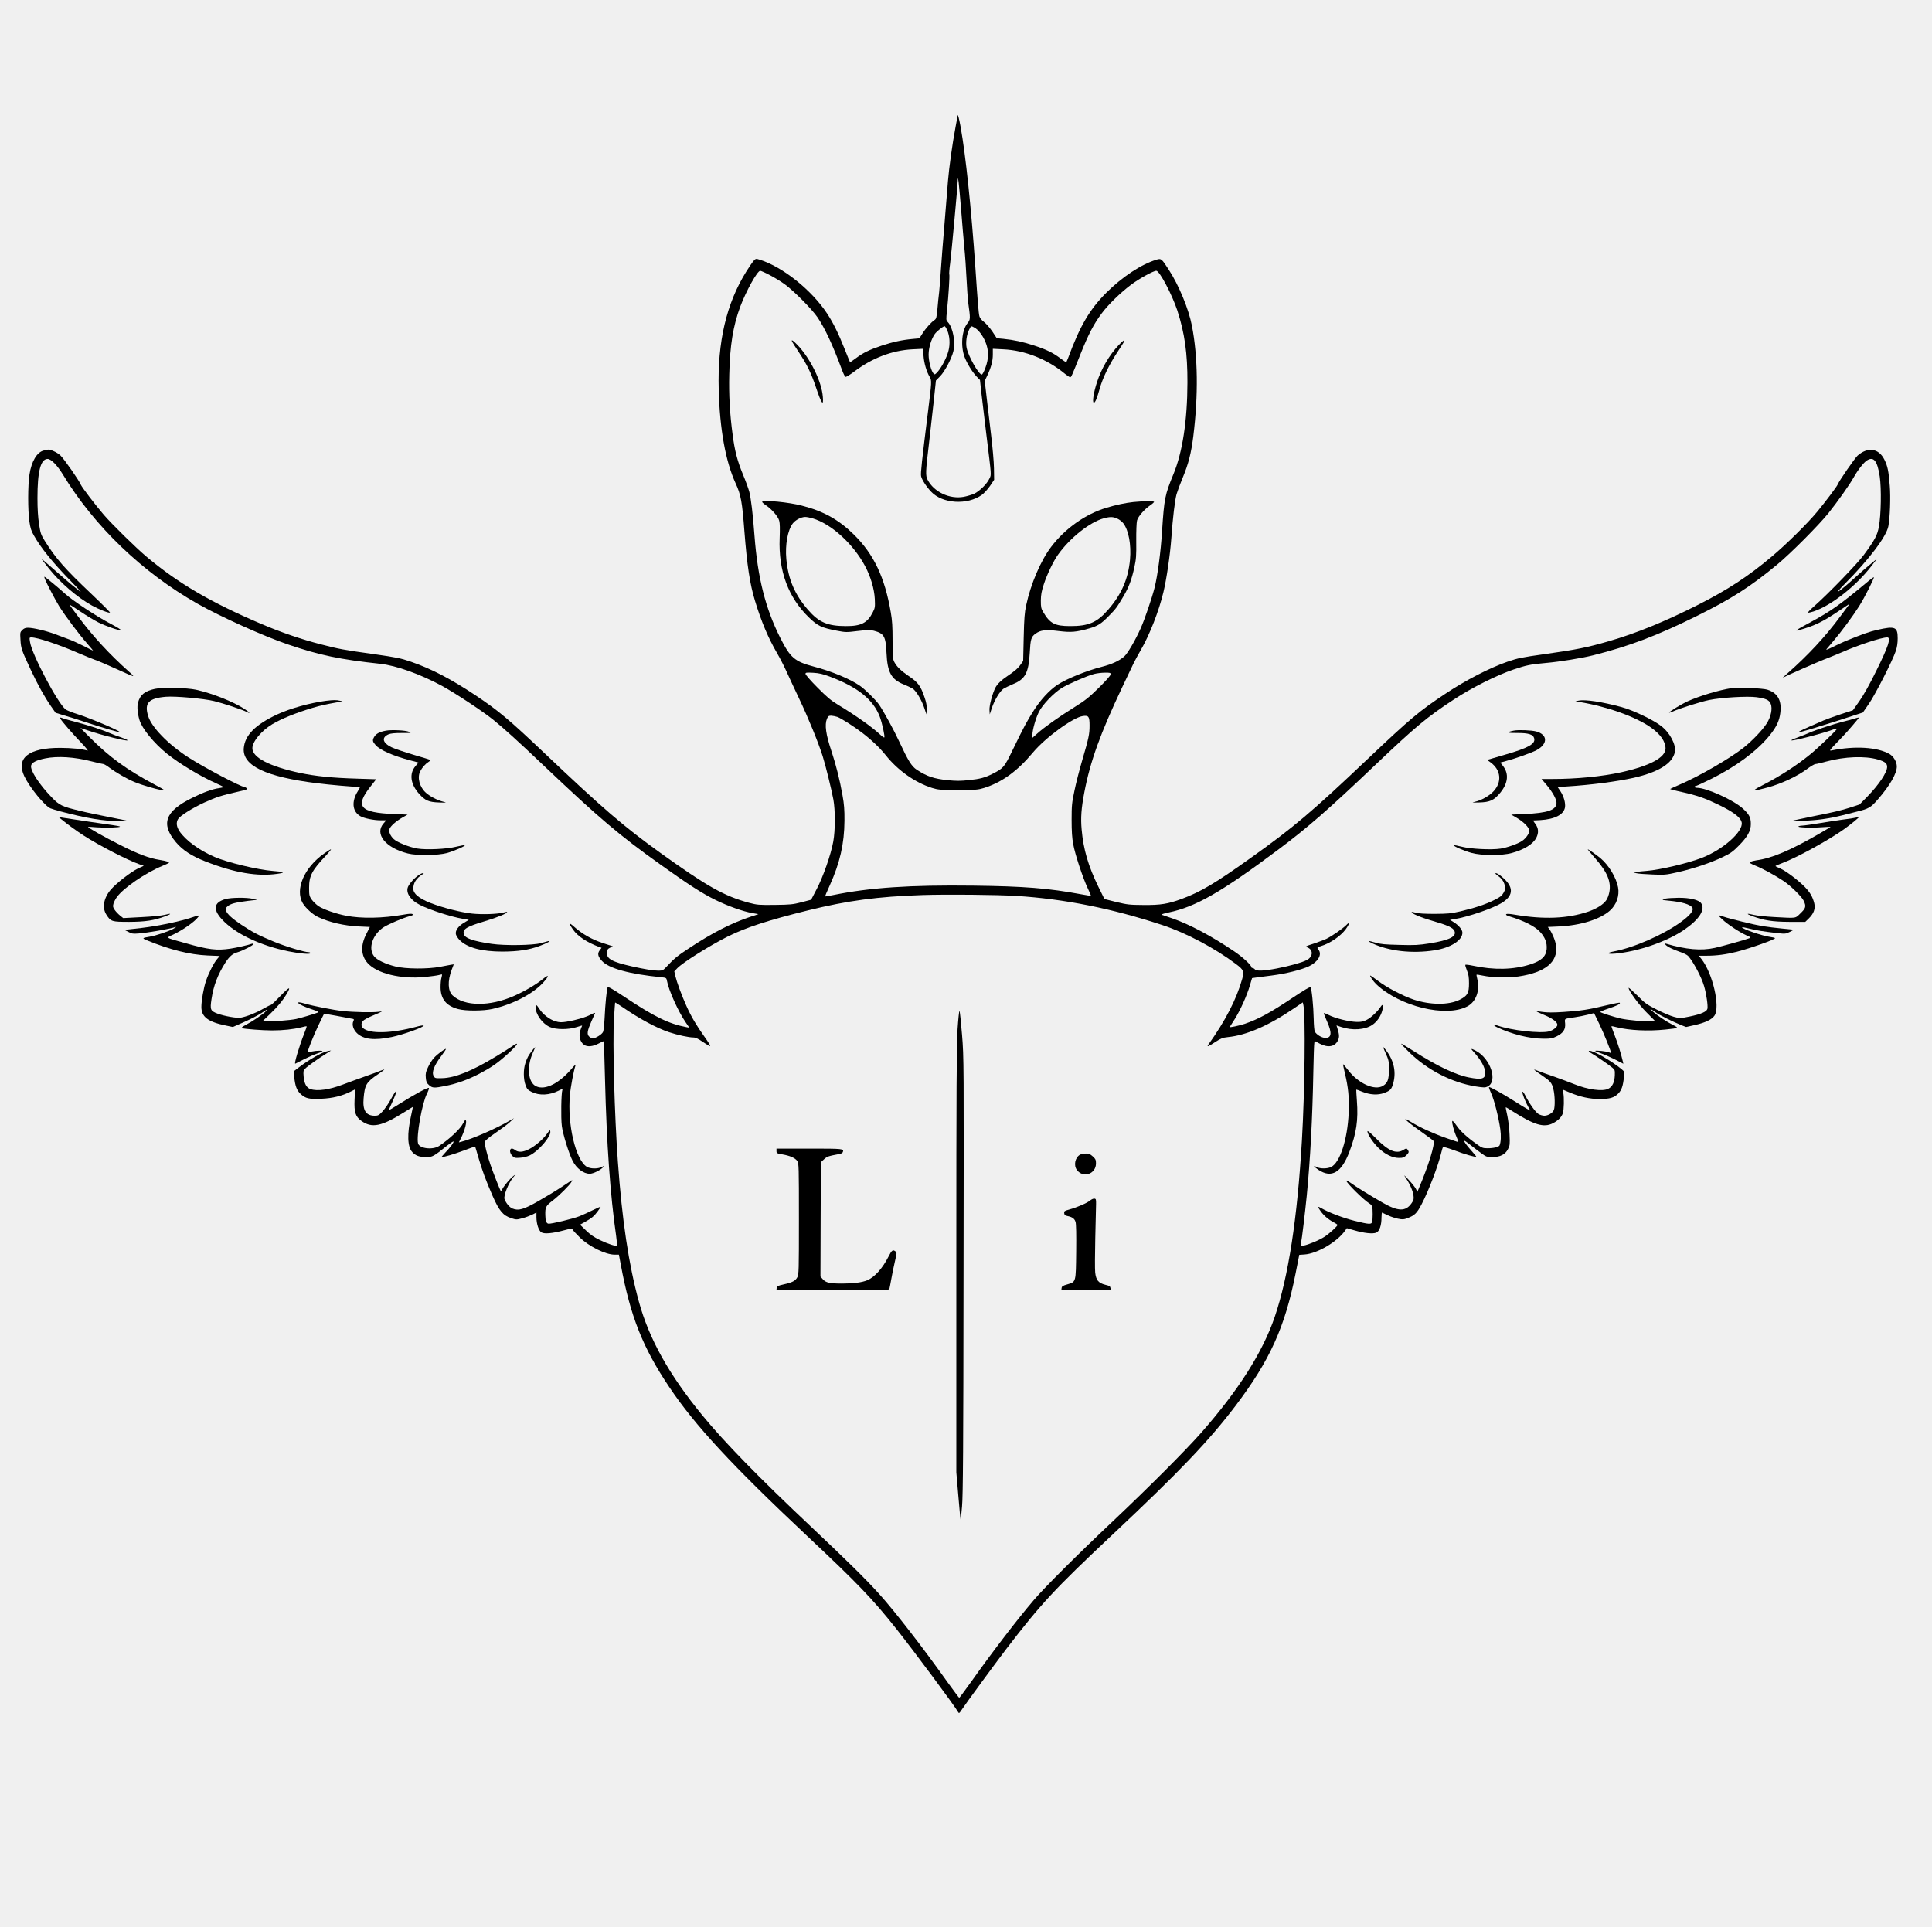
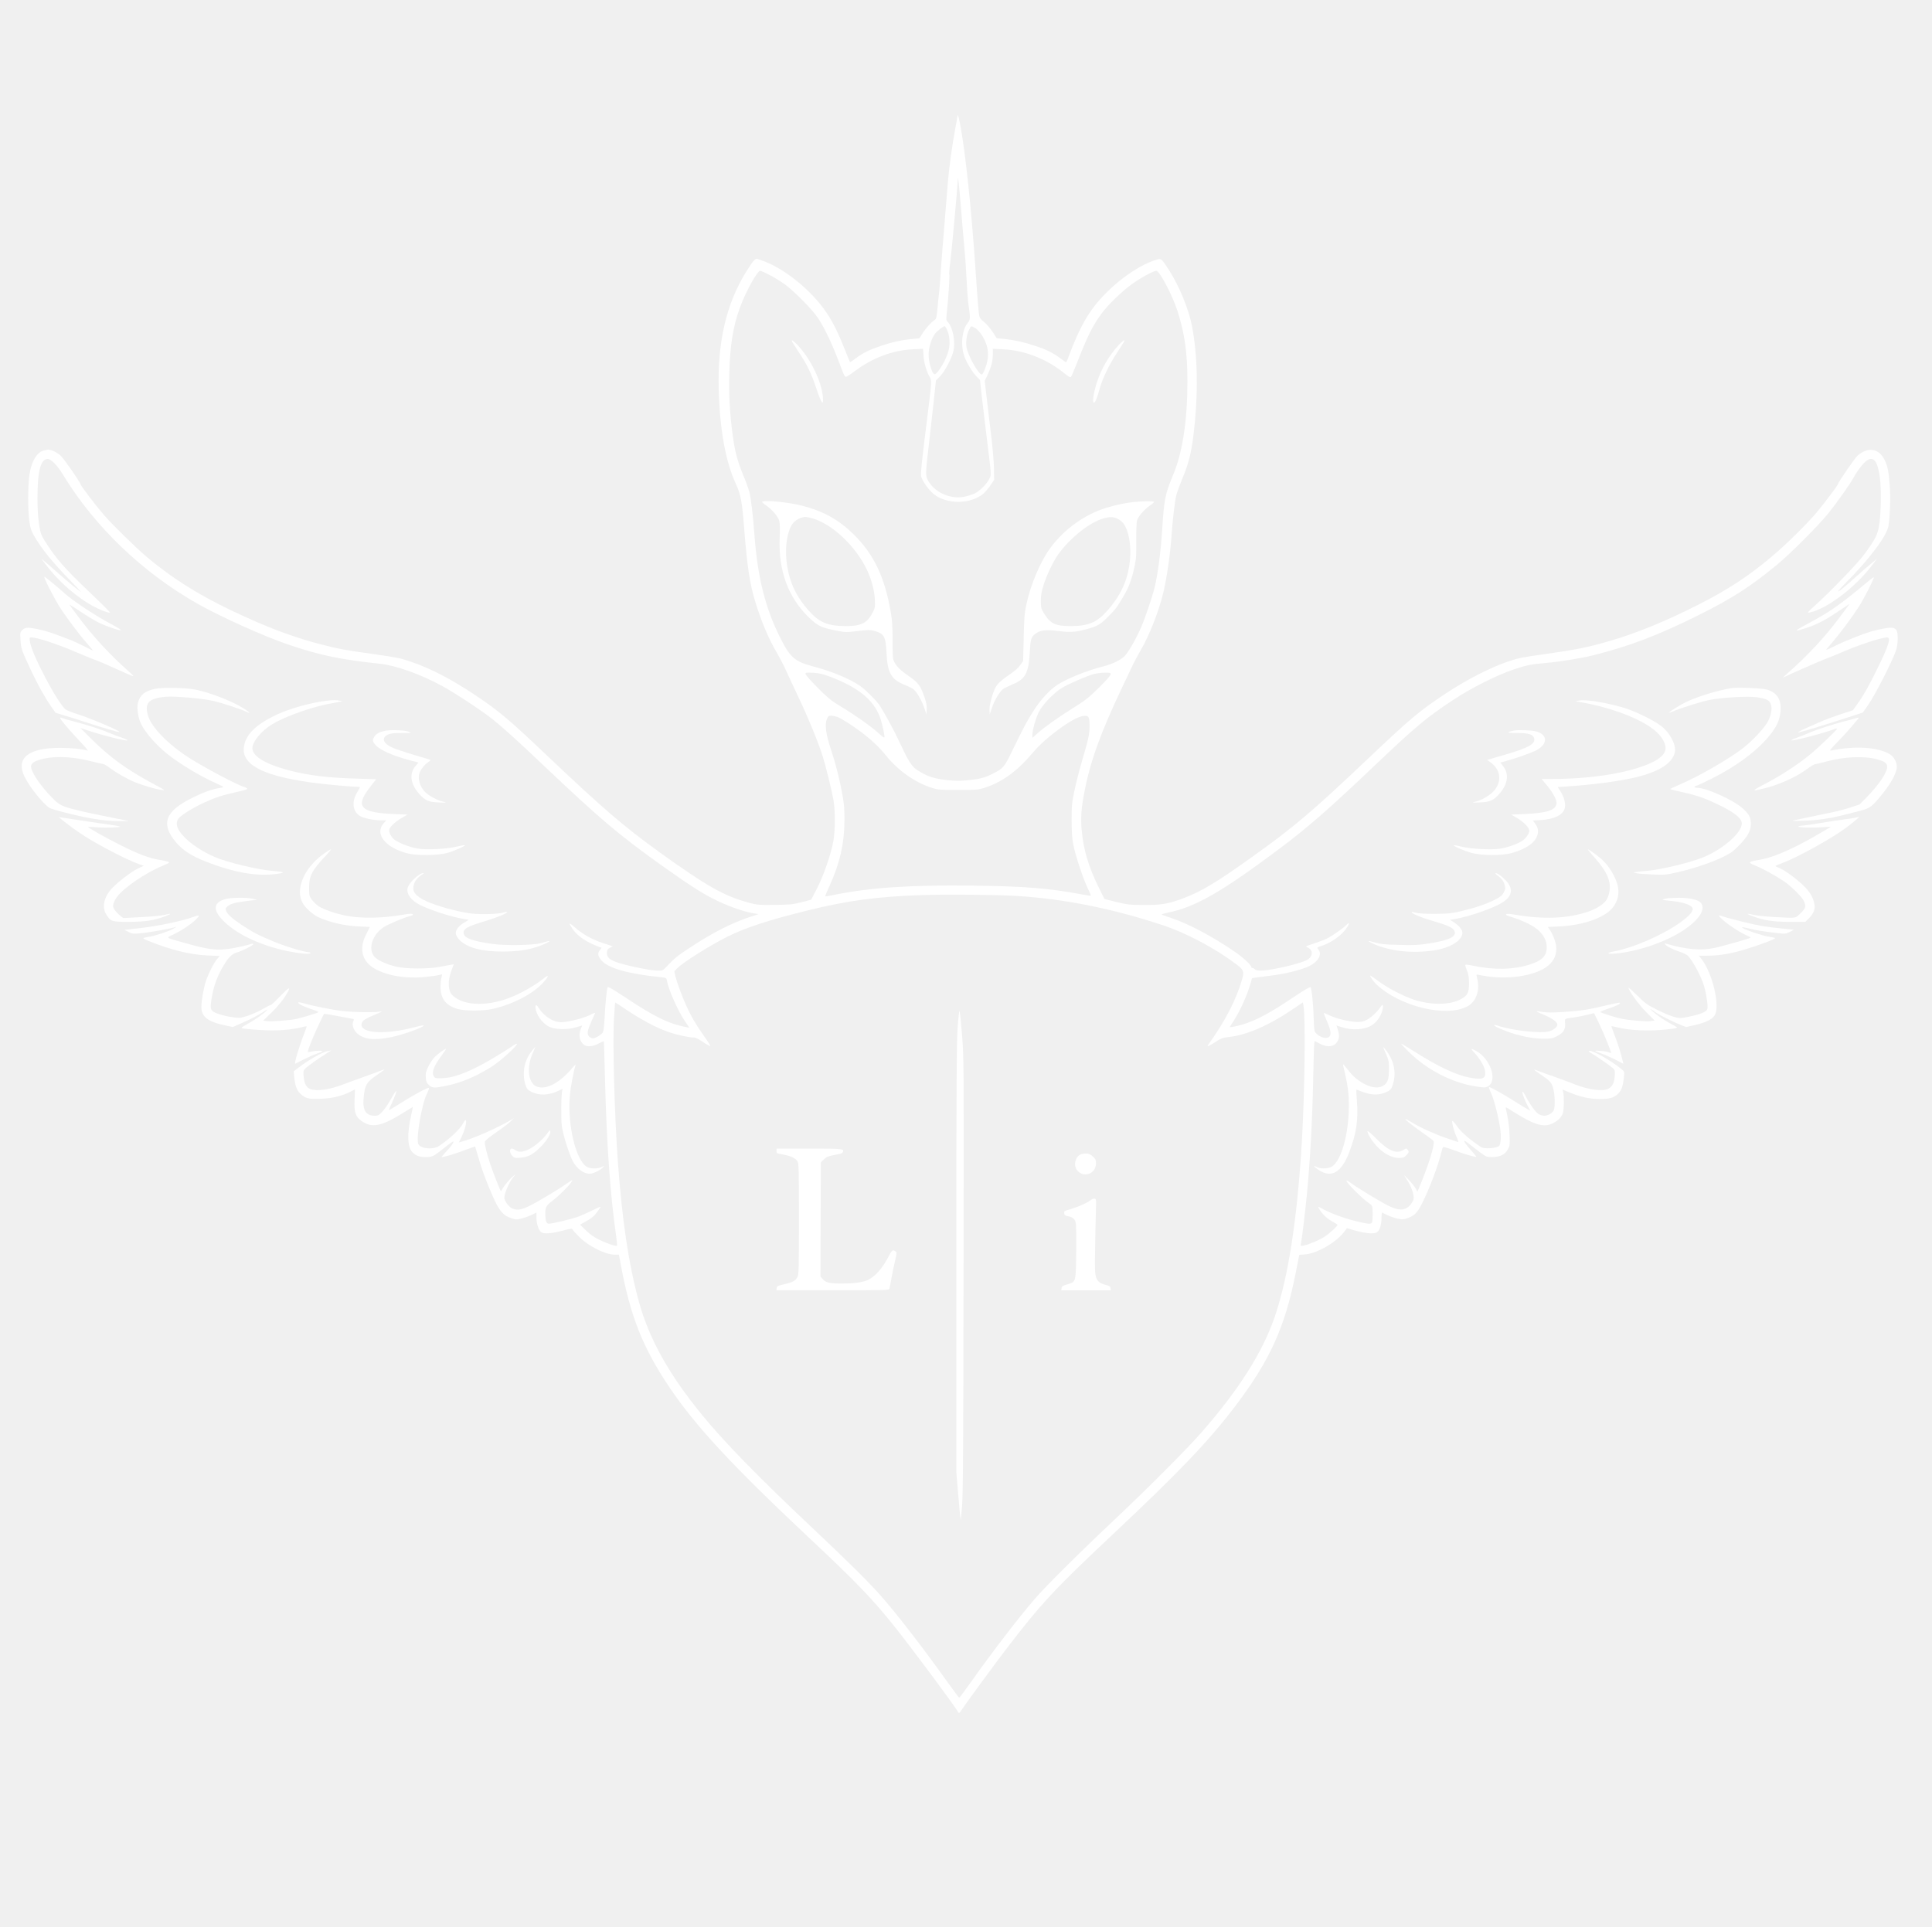
<svg xmlns="http://www.w3.org/2000/svg" version="1.0" width="2197pt" height="2191pt" viewBox="0 0 2197 2191" preserveAspectRatio="xMidYMid meet">
-   <g transform="translate(0,2191) scale(0.1,-0.1)" fill="#000000" stroke="none">
+   <g transform="translate(0,2191) scale(0.1,-0.1)" fill="#ffffff" stroke="none">
    <path d="M10891 20599 c-1 -4 -12 -67 -26 -140 -36 -190 -72 -452 -85 -609 -6 -74 -23 -290 -39 -480 -16 -190 -35 -424 -41 -520 -6 -96 -15 -213 -20 -260 -6 -47 -15 -134 -20 -195 -9 -96 -13 -112 -33 -125 -36 -23 -100 -94 -137 -153 l-35 -55 -75 -7 c-122 -11 -227 -34 -354 -76 -142 -48 -210 -81 -294 -144 -35 -26 -64 -46 -66 -44 -2 2 -29 69 -61 149 -70 177 -131 300 -200 405 -177 268 -506 530 -765 611 -44 14 -45 14 -71 -14 -14 -16 -52 -71 -84 -123 -225 -363 -327 -798 -312 -1339 12 -455 78 -818 193 -1069 59 -128 74 -209 99 -543 30 -385 62 -601 121 -793 71 -234 151 -423 249 -591 31 -53 78 -144 105 -203 26 -58 92 -200 147 -316 102 -213 219 -500 268 -655 34 -108 100 -376 122 -494 22 -122 22 -349 -1 -476 -26 -147 -117 -407 -190 -544 l-62 -119 -110 -29 c-99 -25 -126 -28 -304 -30 -182 -2 -201 0 -292 24 -284 77 -479 187 -1013 571 -413 297 -656 507 -1305 1123 -411 390 -530 490 -790 664 -281 187 -505 304 -738 384 -116 40 -163 49 -420 86 -346 48 -401 59 -602 111 -222 57 -452 136 -673 230 -582 248 -950 464 -1312 768 -121 102 -389 365 -485 476 -97 113 -249 313 -261 342 -17 45 -190 293 -231 332 -41 39 -123 75 -151 66 -7 -2 -24 -6 -39 -9 -77 -17 -141 -124 -163 -274 -19 -123 -19 -406 -1 -532 11 -76 21 -108 51 -160 82 -145 213 -307 420 -519 135 -140 138 -143 64 -85 -43 32 -150 124 -240 203 -89 80 -158 138 -154 130 5 -8 41 -54 80 -104 131 -164 321 -328 492 -423 77 -43 187 -86 204 -80 5 2 -91 98 -212 213 -305 289 -405 404 -531 605 -42 68 -48 85 -64 190 -12 78 -18 173 -18 295 0 305 36 445 116 445 39 0 109 -72 172 -175 358 -591 905 -1116 1531 -1471 266 -150 751 -369 1030 -464 361 -123 592 -171 1050 -220 181 -20 456 -118 701 -251 149 -81 462 -288 580 -383 120 -97 279 -240 584 -530 625 -593 853 -786 1320 -1119 319 -228 476 -329 625 -402 144 -71 313 -131 420 -150 l70 -12 -85 -28 c-222 -73 -441 -185 -708 -362 -131 -86 -165 -114 -261 -217 -30 -32 -39 -36 -85 -36 -55 0 -159 17 -301 49 -226 51 -289 86 -283 158 2 31 9 41 35 54 l32 16 -114 37 c-125 41 -234 103 -327 186 -62 55 -66 44 -11 -34 54 -76 159 -145 296 -196 l28 -10 -22 -29 c-27 -37 -21 -68 26 -120 77 -85 311 -150 676 -186 56 -6 57 -7 64 -43 19 -105 128 -347 209 -465 l45 -66 -32 6 c-202 38 -367 119 -700 341 -139 92 -191 122 -197 113 -10 -18 -28 -194 -35 -356 -4 -71 -11 -140 -18 -153 -13 -28 -85 -72 -115 -72 -12 0 -31 9 -43 21 -27 27 -21 64 27 174 20 44 38 85 41 92 2 7 -19 -1 -49 -17 -59 -31 -171 -64 -277 -81 -59 -9 -80 -8 -125 5 -66 20 -143 79 -182 140 -33 51 -44 57 -44 23 0 -83 76 -189 162 -228 71 -31 212 -32 306 -1 34 11 62 19 62 17 0 -1 -7 -19 -15 -38 -29 -69 -13 -146 37 -181 36 -25 99 -20 163 14 32 17 59 29 61 27 2 -1 8 -198 14 -437 18 -728 60 -1318 126 -1773 8 -60 13 -111 10 -114 -10 -11 -103 19 -194 63 -70 34 -109 61 -159 110 l-67 65 51 28 c79 44 109 68 147 120 20 27 36 51 36 55 0 3 -39 -13 -87 -37 -49 -24 -117 -56 -153 -70 -76 -30 -323 -89 -353 -85 -24 3 -35 32 -36 99 -2 89 6 104 83 163 77 59 195 177 215 214 11 20 10 22 -1 15 -7 -4 -60 -39 -117 -77 -57 -38 -173 -108 -257 -156 -170 -97 -228 -114 -298 -85 -33 14 -72 61 -89 107 -13 37 45 183 100 249 l28 34 -30 -23 c-36 -29 -101 -106 -122 -145 -8 -16 -16 -27 -18 -25 -7 7 -87 211 -117 298 -42 124 -70 240 -64 265 4 14 48 50 118 98 62 42 136 97 163 122 l50 47 -45 -26 c-160 -93 -429 -210 -554 -242 l-28 -7 22 44 c47 91 76 209 52 209 -5 0 -16 -16 -25 -35 -30 -62 -150 -176 -272 -258 -73 -49 -226 -31 -241 28 -21 83 45 455 100 563 15 30 26 60 24 67 -3 15 -167 -73 -348 -188 -57 -36 -106 -65 -107 -63 -2 2 14 41 36 87 70 153 62 176 -14 37 -27 -51 -71 -113 -96 -140 -40 -43 -50 -48 -88 -48 -100 0 -139 61 -126 200 13 152 31 182 163 271 39 27 72 51 72 54 0 2 -17 -3 -37 -11 -20 -9 -105 -40 -187 -69 -83 -30 -194 -70 -246 -90 -154 -59 -292 -79 -370 -52 -45 16 -69 59 -77 141 -5 61 -4 69 18 92 23 25 149 115 249 177 l45 29 -35 -6 c-63 -11 -216 -97 -338 -191 l-52 -40 6 -64 c10 -102 29 -154 73 -194 57 -52 95 -60 235 -54 127 5 237 32 337 83 l46 23 -5 -118 c-6 -142 10 -191 78 -240 118 -85 229 -63 485 98 54 34 98 61 99 61 2 0 -8 -46 -20 -102 -46 -204 -41 -353 14 -411 38 -42 81 -57 158 -57 73 0 82 5 237 129 37 29 70 51 74 48 7 -8 -37 -69 -96 -129 -25 -27 -42 -48 -39 -48 31 0 135 31 246 72 73 28 134 49 135 47 2 -2 17 -55 35 -117 41 -144 88 -271 165 -447 74 -168 118 -220 210 -250 55 -18 59 -19 125 -2 37 10 88 29 115 42 l47 24 0 -53 c0 -74 25 -152 56 -172 31 -21 125 -13 255 22 88 23 93 24 102 7 5 -10 42 -50 81 -88 104 -102 292 -195 395 -195 l49 0 22 -117 c108 -583 249 -940 550 -1388 295 -440 711 -889 1575 -1701 569 -534 738 -710 1007 -1049 198 -250 666 -879 704 -948 9 -16 13 -14 36 21 51 77 384 531 511 697 394 514 550 682 1197 1290 776 729 1107 1076 1413 1480 388 513 559 891 680 1501 l42 212 60 4 c145 10 372 144 461 271 l20 28 84 -24 c112 -33 211 -43 250 -27 37 15 60 83 60 173 0 32 3 57 8 55 74 -38 128 -59 178 -69 54 -11 67 -10 107 5 85 32 109 56 164 161 80 153 188 438 224 590 6 28 15 54 19 58 4 5 62 -12 129 -37 110 -42 240 -80 248 -72 2 2 -21 31 -52 65 -61 68 -90 109 -83 116 2 3 32 -17 65 -44 34 -27 89 -70 124 -95 60 -44 66 -46 129 -46 90 0 147 29 178 90 22 42 23 53 18 165 -2 66 -14 162 -25 214 -12 52 -20 96 -18 97 1 2 36 -19 77 -45 246 -156 355 -189 458 -137 60 31 98 68 114 114 13 41 16 176 5 234 l-8 36 83 -35 c118 -49 226 -73 337 -73 116 0 165 14 212 61 39 39 55 85 66 190 6 58 5 62 -23 85 -113 95 -331 220 -371 212 -13 -2 -6 -10 28 -30 54 -32 191 -126 234 -162 28 -23 30 -28 28 -86 -3 -79 -27 -129 -73 -153 -65 -34 -235 -11 -391 53 -41 17 -138 53 -216 81 -79 27 -166 58 -195 70 -62 24 -58 19 43 -50 100 -68 115 -85 133 -157 18 -69 21 -199 6 -238 -12 -34 -66 -66 -109 -66 -18 0 -49 9 -67 20 -34 22 -101 116 -149 210 -16 30 -30 49 -33 42 -5 -15 32 -110 66 -171 l25 -43 -33 17 c-18 9 -84 49 -146 89 -146 92 -285 169 -292 161 -3 -3 9 -36 26 -73 33 -70 84 -271 103 -407 10 -71 7 -144 -8 -181 -7 -19 -67 -34 -137 -34 -53 0 -64 4 -122 46 -113 80 -191 152 -232 214 -23 33 -43 56 -47 50 -8 -14 18 -114 49 -183 14 -31 22 -57 19 -57 -3 0 -64 21 -137 46 -150 53 -301 122 -398 182 -131 81 -57 10 118 -113 67 -47 127 -92 134 -100 23 -28 -53 -276 -165 -540 l-17 -40 -18 35 c-10 19 -46 64 -80 100 -60 64 -61 64 -30 17 45 -68 78 -145 84 -197 5 -38 2 -51 -22 -85 -67 -97 -153 -95 -329 6 -138 79 -305 182 -365 226 -27 19 -48 30 -48 24 0 -24 199 -221 262 -259 15 -8 29 -25 32 -36 8 -28 7 -145 0 -173 -9 -31 -32 -30 -202 12 -131 33 -294 95 -379 145 -40 24 -41 15 -5 -36 37 -51 86 -93 145 -124 26 -14 47 -28 47 -32 0 -13 -90 -96 -144 -132 -60 -40 -189 -94 -243 -103 -34 -6 -35 -5 -29 23 12 59 46 345 66 544 40 410 65 876 75 1415 3 165 8 310 11 322 l4 23 57 -30 c94 -50 174 -36 208 37 18 37 16 69 -10 149 l-7 21 54 -18 c124 -42 269 -33 352 23 55 36 100 102 116 169 14 57 5 76 -19 39 -35 -54 -108 -123 -156 -148 -41 -22 -62 -26 -120 -25 -84 2 -242 41 -314 78 -29 14 -55 25 -57 22 -2 -2 14 -44 36 -93 59 -132 53 -189 -18 -189 -41 0 -102 37 -121 73 -5 10 -11 74 -12 142 -3 151 -23 348 -36 361 -7 7 -77 -35 -194 -113 -264 -177 -399 -250 -554 -303 -60 -20 -176 -45 -171 -36 2 3 29 45 59 93 64 103 138 268 171 382 l24 81 48 7 c27 4 106 14 177 23 158 20 339 65 424 106 100 48 149 131 108 185 -21 27 -20 29 28 44 103 31 221 112 280 191 46 64 49 93 5 46 -36 -36 -158 -122 -223 -154 -22 -11 -86 -35 -142 -54 -101 -33 -102 -33 -73 -46 67 -27 61 -107 -11 -143 -54 -28 -187 -65 -339 -95 -150 -29 -232 -32 -250 -10 -7 8 -19 15 -26 15 -8 0 -14 5 -14 10 0 23 -98 114 -194 179 -255 173 -511 309 -706 376 -58 19 -112 38 -120 41 -8 4 27 15 79 26 306 63 600 231 1246 714 331 247 573 458 1115 974 445 423 579 535 878 731 202 134 491 279 683 344 150 50 192 59 372 75 158 14 403 54 531 86 413 104 731 224 1186 450 388 192 606 331 910 583 154 127 475 450 583 585 108 136 241 324 287 407 46 83 114 169 150 192 77 49 119 -4 146 -183 20 -139 15 -436 -10 -572 -18 -96 -45 -148 -170 -318 -71 -98 -401 -439 -558 -578 -48 -42 -83 -78 -78 -80 6 -2 34 4 62 13 199 65 483 288 658 515 l65 85 -76 -63 c-42 -34 -110 -93 -150 -130 -212 -192 -289 -243 -136 -88 271 272 469 534 491 651 18 96 27 330 16 459 -13 170 -25 225 -61 298 -65 130 -188 148 -305 46 -31 -28 -212 -289 -226 -328 -8 -22 -141 -199 -233 -310 -108 -131 -352 -372 -519 -512 -259 -219 -503 -379 -836 -547 -377 -191 -708 -326 -1018 -415 -242 -70 -365 -95 -727 -146 -263 -37 -303 -45 -425 -87 -199 -69 -470 -208 -700 -361 -299 -198 -396 -279 -890 -747 -628 -596 -842 -777 -1315 -1114 -414 -296 -579 -394 -795 -474 -158 -58 -241 -72 -438 -70 -159 1 -182 4 -308 34 l-135 34 -69 140 c-114 233 -170 424 -190 650 -12 132 -4 242 30 420 67 354 182 672 432 1200 53 110 109 229 126 265 17 36 56 107 86 159 97 166 205 441 256 656 36 149 76 423 90 615 17 237 40 426 59 498 11 37 42 121 70 188 65 156 97 280 121 473 58 471 52 906 -16 1256 -37 191 -148 460 -263 637 -83 128 -86 131 -141 114 -174 -53 -389 -196 -569 -375 -191 -191 -300 -378 -435 -743 -10 -27 -20 -48 -23 -48 -3 0 -33 21 -67 46 -82 62 -158 99 -296 144 -124 41 -229 64 -350 76 l-75 7 -50 76 c-28 41 -71 91 -95 109 -29 22 -48 45 -53 66 -9 37 -19 160 -46 561 -46 665 -110 1276 -167 1590 -15 83 -31 148 -33 134z m39 -1079 c11 -146 28 -337 36 -425 9 -88 20 -248 25 -355 5 -107 14 -229 19 -270 26 -186 26 -194 -8 -236 -65 -81 -80 -260 -33 -385 28 -73 86 -168 135 -220 l40 -41 17 -157 c10 -86 34 -289 54 -451 62 -505 59 -464 37 -512 -27 -60 -112 -144 -173 -173 -29 -13 -83 -29 -120 -36 -161 -29 -340 56 -411 195 -24 48 -23 87 16 411 13 116 37 324 52 463 l27 254 49 50 c52 54 128 197 149 281 26 108 -4 272 -63 334 -20 21 -20 26 -9 130 18 171 32 403 26 413 -3 5 1 62 10 127 16 125 84 864 86 936 1 41 2 40 10 -13 4 -30 17 -174 29 -320z m-2178 -738 c51 -26 129 -74 173 -106 106 -78 308 -282 372 -376 85 -126 171 -310 278 -598 15 -41 33 -76 40 -78 7 -3 51 24 98 59 202 154 431 242 663 254 l121 6 5 -79 c5 -81 35 -184 71 -242 23 -39 22 -58 -18 -377 -73 -585 -87 -717 -81 -749 7 -39 60 -122 115 -179 129 -137 411 -154 576 -36 25 18 67 64 93 102 l47 70 -2 131 c-1 72 -16 243 -33 381 -16 138 -40 332 -51 431 l-21 182 30 63 c43 92 62 163 62 237 l0 65 118 -6 c246 -11 503 -113 703 -279 26 -21 52 -38 58 -38 13 0 16 6 121 270 88 220 149 337 240 458 75 100 211 232 330 322 93 70 256 160 289 160 37 0 179 -270 239 -451 84 -259 116 -488 115 -819 -1 -434 -56 -795 -160 -1045 -96 -233 -104 -275 -128 -640 -15 -243 -51 -510 -85 -647 -31 -122 -112 -360 -158 -463 -60 -135 -148 -286 -187 -321 -56 -50 -142 -89 -255 -118 -174 -44 -403 -137 -507 -206 -91 -61 -191 -170 -267 -290 -79 -124 -109 -179 -242 -453 -94 -194 -103 -205 -225 -267 -86 -44 -144 -60 -272 -73 -94 -10 -142 -10 -237 -1 -161 17 -239 43 -356 120 -58 39 -96 100 -198 319 -58 127 -177 344 -229 420 -39 56 -162 177 -221 217 -112 77 -322 164 -521 216 -219 58 -268 100 -384 331 -167 332 -255 681 -291 1156 -18 247 -41 434 -60 504 -10 36 -41 122 -70 191 -65 157 -95 272 -119 458 -32 238 -44 455 -38 684 7 326 44 553 124 768 67 179 195 410 228 410 8 0 56 -21 107 -48z m2019 -627 c29 -65 35 -157 15 -234 -19 -75 -73 -180 -120 -236 -31 -35 -36 -38 -49 -25 -28 29 -57 141 -57 217 0 78 30 177 71 235 22 30 94 88 111 88 5 0 18 -20 29 -45z m308 30 c44 -22 97 -90 127 -164 39 -94 39 -188 0 -293 -16 -45 -34 -78 -42 -78 -35 0 -153 209 -172 304 -12 60 0 152 29 207 22 45 21 44 58 24z m-1644 -3970 c321 -121 495 -261 570 -458 27 -73 60 -225 51 -234 -4 -4 -23 9 -44 29 -93 88 -274 216 -485 344 -78 47 -124 86 -232 195 -74 74 -135 144 -135 154 0 16 8 17 88 13 68 -4 109 -14 187 -43z m3195 25 c0 -12 -51 -70 -132 -150 -116 -114 -152 -143 -286 -227 -175 -109 -342 -228 -419 -298 l-53 -47 0 34 c0 54 37 186 72 257 40 84 168 217 262 276 78 47 282 136 367 159 30 8 84 15 122 15 60 1 67 -1 67 -19z m-3108 -484 c42 -15 185 -106 278 -177 109 -83 205 -174 270 -256 139 -175 334 -313 530 -375 69 -21 92 -23 295 -23 203 0 226 2 295 23 205 65 379 191 556 403 142 170 457 400 568 415 66 9 76 -5 76 -110 0 -97 -10 -143 -84 -395 -31 -106 -71 -261 -88 -345 -29 -137 -32 -167 -32 -331 0 -127 5 -208 18 -275 20 -114 110 -387 165 -502 22 -45 38 -84 36 -86 -1 -2 -52 6 -111 17 -372 69 -645 91 -1224 98 -725 9 -1178 -22 -1595 -107 -49 -10 -91 -17 -93 -16 -1 2 22 56 52 122 118 261 167 477 169 739 1 125 -4 188 -22 288 -31 176 -73 343 -125 501 -65 193 -80 303 -52 371 13 30 20 35 48 35 18 -1 49 -7 70 -14z m2038 -2036 c543 -34 1088 -143 1660 -332 269 -89 594 -261 837 -444 85 -64 93 -82 69 -168 -65 -231 -191 -476 -385 -747 -22 -31 1 -22 80 30 63 41 84 49 141 55 213 21 466 131 753 327 l100 68 7 -32 c25 -116 16 -967 -17 -1537 -52 -890 -154 -1553 -310 -2010 -138 -402 -410 -831 -835 -1315 -173 -197 -593 -618 -990 -993 -417 -393 -791 -766 -911 -907 -195 -228 -477 -597 -719 -938 -69 -97 -128 -176 -132 -177 -3 0 -61 78 -129 172 -286 402 -605 814 -785 1013 -147 163 -358 371 -764 754 -607 572 -992 967 -1245 1276 -377 460 -604 867 -720 1291 -116 421 -191 926 -239 1594 -38 522 -61 1356 -44 1625 6 99 12 181 13 183 1 1 38 -22 81 -51 194 -134 391 -240 532 -287 99 -33 225 -60 276 -60 26 0 55 -14 111 -52 41 -28 78 -49 81 -45 4 3 -25 50 -64 104 -92 128 -155 236 -207 353 -55 122 -109 271 -125 338 l-12 54 33 35 c63 66 372 260 574 361 206 103 469 188 910 297 453 112 794 158 1305 175 270 9 842 4 1070 -10z" />
    <path d="M9011 18018 c7 -13 38 -61 69 -108 96 -144 143 -239 200 -409 62 -185 87 -218 77 -103 -14 174 -141 432 -285 585 -57 59 -81 73 -61 35z" />
    <path d="M12724 17988 c-110 -117 -199 -269 -249 -423 -39 -118 -57 -235 -36 -235 15 0 35 47 67 162 33 117 103 263 193 401 39 59 75 116 81 127 19 36 -6 21 -56 -32z" />
    <path d="M8667 16203 c-4 -3 15 -21 41 -39 69 -46 140 -128 153 -177 8 -28 9 -93 5 -197 -15 -374 98 -678 337 -907 97 -93 138 -112 310 -146 105 -20 111 -20 241 -4 113 13 141 14 183 3 117 -31 135 -63 144 -251 10 -223 54 -303 197 -360 37 -15 82 -36 100 -47 39 -24 103 -130 134 -224 l23 -69 3 57 c2 41 -4 78 -24 135 -45 133 -73 171 -181 244 -88 60 -136 107 -163 159 -18 35 -20 59 -20 244 0 158 -4 230 -20 320 -68 399 -193 662 -420 886 -172 169 -345 266 -592 329 -150 39 -429 66 -451 44z m574 -189 c213 -63 462 -290 597 -544 63 -119 104 -257 110 -373 4 -91 3 -101 -23 -151 -61 -121 -132 -158 -305 -157 -208 0 -307 42 -430 183 -153 176 -226 347 -248 578 -15 162 15 330 73 406 31 40 94 73 141 74 17 0 55 -7 85 -16z" />
    <path d="M12890 16200 c-93 -10 -198 -32 -310 -66 -238 -72 -469 -236 -626 -443 -119 -156 -234 -425 -285 -666 -18 -82 -23 -149 -28 -366 l-6 -266 -28 -40 c-29 -43 -70 -78 -152 -133 -69 -46 -113 -89 -135 -130 -35 -68 -71 -204 -68 -256 l3 -49 23 70 c31 93 93 195 134 222 18 11 68 35 110 53 137 56 175 128 188 355 8 152 16 181 62 215 59 44 116 51 263 33 145 -18 202 -13 350 29 96 27 138 53 223 141 82 83 90 94 166 222 63 106 95 192 126 335 20 91 23 130 21 298 -1 108 3 210 9 232 12 46 85 129 152 174 26 18 45 36 41 39 -8 9 -134 7 -233 -3z m-184 -189 c23 -10 53 -34 68 -53 61 -80 91 -244 76 -413 -20 -218 -96 -394 -247 -568 -127 -147 -224 -189 -435 -188 -172 0 -229 30 -304 158 -25 42 -28 56 -28 133 1 68 8 105 34 185 36 111 110 265 162 337 138 193 362 370 521 413 71 19 105 18 153 -4z" />
    <path d="M10889 10203 c-11 -177 -14 -671 -14 -2628 l0 -2410 23 -269 c12 -149 24 -271 26 -273 1 -2 9 68 16 154 11 126 15 656 17 2628 4 2435 4 2474 -17 2735 -12 146 -25 269 -29 273 -4 4 -14 -90 -22 -210z" />
    <path d="M8830 8819 c0 -25 4 -28 68 -39 87 -15 146 -41 169 -76 17 -27 18 -64 18 -659 0 -583 -1 -632 -18 -662 -22 -41 -56 -59 -154 -81 -70 -16 -78 -20 -81 -42 l-3 -25 641 0 c633 0 641 0 645 20 3 11 12 61 21 110 8 50 27 137 40 195 23 99 24 105 7 117 -30 23 -42 14 -78 -57 -68 -134 -157 -235 -242 -271 -59 -25 -159 -38 -288 -38 -138 0 -183 10 -217 48 l-28 32 2 650 3 651 36 33 c36 32 43 35 181 61 14 3 29 12 32 20 15 39 10 40 -379 40 l-375 0 0 -27z" />
    <path d="M12282 8777 c-57 -32 -75 -121 -36 -174 72 -96 217 -46 217 75 0 39 -4 49 -36 79 -30 27 -45 33 -79 33 -24 -1 -53 -6 -66 -13z" />
    <path d="M12395 8255 c-35 -29 -144 -76 -233 -101 -58 -16 -63 -20 -60 -43 2 -20 10 -27 37 -32 55 -11 81 -30 92 -68 7 -23 9 -145 7 -336 -4 -354 -1 -343 -100 -373 -54 -15 -63 -22 -66 -43 l-3 -25 281 0 281 0 -3 25 c-3 21 -11 27 -58 38 -79 20 -106 52 -116 140 -4 37 -3 214 1 393 4 179 8 352 9 385 1 53 -1 60 -19 62 -11 2 -33 -8 -50 -22z" />
    <path d="M510 15326 c20 -52 115 -233 162 -310 69 -110 228 -323 317 -423 40 -46 71 -83 69 -83 -2 0 -52 24 -110 54 -58 29 -132 63 -164 74 -33 12 -101 37 -152 57 -99 38 -252 75 -315 75 -28 0 -45 -7 -64 -26 -25 -25 -25 -29 -20 -112 5 -98 14 -121 119 -345 79 -169 156 -306 230 -413 l50 -71 91 -28 c51 -14 166 -51 257 -81 192 -63 372 -115 378 -109 11 11 -326 154 -470 200 -65 20 -129 46 -142 56 -90 71 -382 623 -404 764 -9 53 -8 55 14 55 70 0 307 -79 535 -178 63 -27 146 -61 184 -75 39 -13 147 -60 240 -102 232 -105 231 -105 150 -33 -217 193 -411 403 -576 625 -55 72 -99 134 -99 136 0 3 57 -33 126 -80 69 -46 160 -101 202 -122 87 -43 234 -94 257 -89 9 2 -44 35 -117 73 -165 87 -432 263 -518 342 -75 68 -227 193 -234 193 -3 0 -1 -11 4 -24z" />
    <path d="M21215 15274 c-286 -238 -396 -316 -621 -438 -178 -96 -199 -111 -124 -90 169 49 257 92 430 208 134 91 138 93 124 75 -6 -8 -49 -66 -96 -129 -168 -229 -372 -448 -613 -659 -28 -24 -45 -41 -40 -38 62 32 393 177 470 207 55 21 141 56 190 77 195 86 459 173 526 173 47 0 14 -101 -127 -385 -73 -149 -140 -268 -188 -337 l-75 -106 -143 -47 c-79 -26 -165 -58 -193 -70 -27 -12 -99 -44 -160 -70 -104 -45 -156 -75 -110 -63 102 27 210 60 445 135 l274 89 69 100 c72 104 269 491 306 601 14 43 21 88 21 143 0 130 -29 142 -231 96 -93 -21 -163 -46 -364 -128 -27 -11 -90 -41 -140 -65 -60 -30 -85 -39 -75 -27 8 10 43 52 78 92 86 100 222 284 294 398 62 98 174 321 167 329 -3 2 -45 -29 -94 -71z" />
    <path d="M1761 14075 c-117 -26 -168 -68 -192 -158 -12 -45 -5 -122 17 -196 29 -98 163 -262 312 -383 145 -116 382 -259 564 -339 43 -19 78 -37 78 -40 0 -4 -22 -9 -49 -13 -72 -9 -182 -49 -306 -111 -309 -152 -361 -296 -182 -507 76 -89 177 -155 334 -216 329 -129 592 -174 820 -140 92 13 78 22 -52 32 -171 13 -519 96 -666 160 -175 75 -329 189 -399 293 -34 52 -39 100 -14 139 26 39 168 127 301 188 133 60 195 80 377 121 107 25 118 29 101 41 -10 8 -23 14 -27 14 -39 0 -466 225 -638 337 -231 150 -418 343 -456 471 -44 146 5 200 201 217 107 9 432 -20 550 -49 106 -26 319 -97 368 -122 53 -28 38 -7 -25 34 -127 82 -361 175 -548 217 -105 23 -384 29 -469 10z" />
    <path d="M19695 14084 c-145 -22 -366 -88 -510 -153 -63 -29 -205 -116 -205 -126 0 -3 17 2 38 11 85 38 324 113 417 132 143 29 438 46 540 32 109 -16 142 -31 161 -75 22 -54 3 -148 -46 -224 -51 -79 -167 -199 -265 -277 -161 -125 -498 -320 -718 -415 -59 -26 -111 -49 -114 -52 -2 -3 31 -13 74 -22 179 -38 284 -70 394 -120 226 -101 333 -175 345 -240 19 -102 -210 -306 -446 -399 -159 -63 -485 -140 -635 -151 -44 -3 -96 -9 -115 -12 l-35 -6 35 -9 c19 -5 100 -11 180 -14 138 -6 152 -5 285 25 182 41 383 109 515 173 90 43 117 62 185 132 97 98 135 166 135 243 0 76 -18 110 -91 177 -107 97 -414 236 -522 236 -15 0 -27 5 -27 10 0 6 6 10 13 10 7 0 85 36 174 80 280 139 516 313 658 485 75 91 110 157 125 234 30 161 -16 257 -143 297 -51 16 -329 28 -402 18z" />
    <path d="M3705 13939 c-180 -24 -408 -87 -551 -154 -251 -117 -370 -237 -382 -386 -15 -199 250 -325 838 -398 138 -17 408 -41 472 -41 15 0 13 -7 -12 -47 -75 -118 -64 -232 26 -285 42 -25 154 -48 233 -48 l63 0 -30 -35 c-106 -120 23 -279 276 -342 102 -26 342 -23 445 5 83 23 219 83 201 89 -6 2 -48 -6 -95 -17 -107 -27 -338 -38 -443 -21 -90 15 -229 70 -269 108 -39 37 -59 85 -48 115 13 34 78 91 146 129 l60 34 -150 6 c-397 16 -454 85 -266 321 l59 75 -217 7 c-282 8 -473 28 -651 65 -345 74 -540 175 -540 281 0 75 102 198 226 273 103 62 274 131 459 186 88 26 143 39 300 67 l40 7 -30 7 c-39 10 -75 9 -160 -1z" />
    <path d="M17950 13941 l-35 -7 45 -8 c320 -53 643 -169 816 -292 105 -74 163 -158 164 -236 0 -104 -178 -199 -506 -272 -220 -48 -506 -76 -786 -76 l-118 0 60 -71 c65 -78 110 -159 110 -199 0 -83 -98 -117 -370 -129 l-145 -6 60 -35 c82 -48 145 -112 145 -148 0 -34 -37 -86 -82 -117 -49 -33 -167 -75 -245 -87 -104 -16 -340 -4 -441 22 -46 12 -86 19 -89 16 -10 -9 117 -64 202 -87 113 -31 345 -32 456 -1 141 38 243 102 279 173 29 56 26 108 -9 156 l-29 41 81 4 c166 10 267 61 283 143 9 49 -13 128 -51 185 l-32 48 101 7 c278 17 579 57 766 99 284 65 442 165 466 294 16 83 -59 222 -159 297 -97 73 -317 177 -448 213 -222 60 -412 89 -489 73z" />
    <path d="M689 13733 c14 -28 131 -162 233 -269 51 -53 84 -94 73 -91 -58 18 -185 31 -310 31 -360 1 -507 -116 -408 -324 60 -126 232 -337 297 -364 17 -7 67 -22 111 -34 298 -79 500 -112 670 -111 l110 1 -115 23 c-278 55 -342 69 -450 95 -196 47 -225 61 -312 151 -144 149 -248 310 -234 363 8 34 61 60 159 80 141 29 333 17 530 -34 64 -16 123 -30 132 -30 9 0 42 -20 73 -44 68 -51 194 -124 278 -159 80 -34 248 -84 310 -92 48 -6 45 -4 -71 58 -325 173 -521 316 -745 541 l-105 106 75 -25 c172 -59 460 -130 460 -115 0 5 -30 18 -67 31 -38 12 -93 33 -123 46 -88 39 -245 91 -386 128 -72 19 -143 39 -158 45 -36 13 -38 13 -27 -7z" />
    <path d="M21080 13734 c-25 -7 -81 -23 -125 -33 -97 -24 -311 -94 -380 -125 -27 -13 -85 -35 -127 -51 -43 -15 -78 -31 -78 -35 0 -15 367 80 483 125 20 8 37 11 37 6 0 -12 -221 -224 -306 -292 -158 -129 -343 -248 -553 -356 -124 -64 -108 -68 75 -18 154 42 334 127 444 209 41 31 84 56 95 56 11 0 69 14 129 30 203 55 433 64 579 22 80 -23 107 -44 107 -84 0 -63 -92 -201 -228 -341 l-86 -87 -110 -36 c-60 -19 -155 -44 -210 -55 -56 -11 -162 -33 -236 -49 -74 -16 -157 -34 -185 -39 -40 -8 -19 -9 100 -6 151 4 295 24 450 63 44 12 112 28 150 38 147 36 168 47 252 145 136 157 213 292 213 371 0 53 -37 115 -83 142 -138 79 -395 95 -662 40 -26 -5 -18 6 71 98 85 87 142 151 233 261 17 20 11 20 -49 1z" />
    <path d="M4390 13600 c-76 -14 -117 -36 -138 -77 -18 -33 -15 -49 20 -88 50 -57 200 -123 400 -175 l87 -23 -34 -40 c-74 -86 -58 -206 43 -318 67 -74 108 -92 222 -96 95 -3 95 -3 45 10 -65 17 -145 59 -190 99 -73 64 -103 173 -67 244 23 45 57 84 96 109 14 10 25 19 23 21 -2 2 -89 29 -193 59 -104 31 -217 69 -252 86 -102 50 -116 111 -34 147 27 11 68 15 152 15 109 -1 113 0 81 14 -39 17 -196 24 -261 13z" />
    <path d="M17213 13600 c-91 -19 -78 -28 38 -27 130 1 184 -16 195 -60 17 -64 -63 -109 -336 -188 l-199 -58 40 -29 c118 -86 131 -223 32 -329 -50 -53 -140 -103 -213 -119 -38 -8 -31 -9 50 -7 122 3 169 24 240 110 90 110 101 218 30 307 l-29 37 67 18 c110 29 293 95 345 123 131 71 128 177 -5 213 -55 14 -202 20 -255 9z" />
    <path d="M696 12593 c72 -59 176 -135 254 -185 172 -112 504 -283 635 -328 l50 -17 -68 -32 c-78 -37 -246 -168 -307 -239 -81 -95 -101 -205 -51 -284 51 -80 60 -83 261 -83 186 1 283 16 413 65 73 28 68 35 -9 15 -35 -9 -145 -20 -266 -26 l-207 -11 -36 29 c-19 15 -47 44 -60 63 -21 31 -23 40 -15 71 6 20 23 55 40 77 74 103 324 274 515 353 83 35 88 38 65 48 -14 5 -56 15 -95 21 -118 18 -251 69 -450 170 -184 93 -370 198 -363 205 2 2 48 0 103 -5 102 -7 270 -2 259 9 -3 3 -42 11 -87 17 -45 6 -163 23 -262 38 -99 15 -218 33 -264 40 l-84 13 29 -24z" />
    <path d="M21100 12610 c-19 -5 -78 -14 -130 -20 -52 -6 -173 -24 -269 -41 -96 -16 -189 -29 -205 -29 -17 0 -37 -4 -44 -9 -20 -12 140 -19 261 -10 56 4 103 6 104 5 2 -1 -52 -34 -120 -73 -334 -194 -549 -285 -724 -308 -28 -4 -59 -12 -68 -19 -14 -10 -4 -16 62 -44 80 -32 215 -106 313 -171 80 -52 210 -180 231 -226 30 -64 25 -83 -36 -142 -63 -61 -38 -57 -301 -43 -94 5 -199 16 -233 25 -79 20 -89 13 -19 -13 138 -51 234 -66 425 -67 l182 0 40 39 c57 56 77 111 62 173 -18 72 -47 122 -104 182 -76 78 -216 184 -280 212 -31 13 -57 26 -57 29 0 3 35 18 78 34 160 59 530 262 702 385 78 56 182 141 170 140 -3 -1 -21 -5 -40 -9z" />
    <path d="M3684 12201 c-226 -159 -332 -408 -241 -564 34 -57 113 -128 174 -157 128 -60 297 -99 459 -107 l130 -6 -40 -79 c-67 -130 -62 -244 13 -330 107 -121 378 -187 655 -160 68 7 138 17 156 22 19 5 35 8 37 7 1 -2 -2 -19 -7 -38 -6 -18 -10 -68 -10 -109 1 -132 64 -211 200 -247 85 -23 286 -22 388 1 230 51 458 169 576 297 73 79 74 105 1 45 -78 -63 -206 -139 -326 -192 -279 -124 -567 -122 -702 4 -54 51 -59 163 -11 291 l24 63 -33 -5 c-17 -3 -72 -13 -122 -23 -139 -27 -392 -26 -510 4 -109 27 -205 72 -239 113 -74 88 -21 251 108 334 56 35 217 104 295 125 32 8 41 14 33 22 -8 8 -37 7 -104 -5 -239 -42 -477 -46 -653 -12 -114 22 -258 72 -312 108 -26 18 -61 52 -78 75 -28 41 -30 50 -30 135 0 136 32 198 194 369 35 38 59 68 54 68 -6 0 -41 -22 -79 -49z" />
    <path d="M18140 12148 c137 -156 183 -265 161 -384 -6 -32 -21 -73 -34 -91 -33 -50 -111 -99 -211 -133 -232 -78 -500 -89 -825 -34 -63 11 -96 13 -103 6 -7 -7 5 -15 38 -25 160 -48 288 -112 345 -174 59 -63 83 -125 77 -198 -7 -83 -61 -134 -188 -174 -191 -61 -411 -66 -653 -14 -42 9 -80 13 -83 10 -4 -4 4 -32 17 -64 19 -46 24 -76 24 -148 0 -111 -17 -141 -106 -186 -124 -62 -333 -61 -524 2 -121 41 -304 136 -406 214 -46 34 -86 61 -88 60 -6 -7 38 -70 71 -101 266 -251 790 -379 1033 -251 100 52 147 181 114 313 -6 25 -10 46 -8 48 2 2 33 -2 69 -10 116 -24 283 -28 408 -10 304 45 451 165 427 350 -7 54 -41 138 -74 185 l-20 28 132 6 c241 12 460 80 573 179 76 67 112 170 94 266 -21 112 -106 253 -202 333 -48 39 -133 99 -142 99 -4 0 34 -46 84 -102z" />
    <path d="M4753 11951 c-54 -39 -111 -107 -118 -142 -15 -66 41 -142 142 -192 113 -57 350 -134 486 -157 l68 -12 -53 -32 c-66 -39 -102 -89 -94 -131 4 -16 22 -46 42 -66 86 -88 252 -132 489 -132 177 1 297 19 416 62 88 32 153 69 99 56 -14 -3 -50 -13 -80 -22 -86 -25 -411 -30 -559 -8 -213 31 -305 64 -317 112 -14 56 32 84 244 147 135 40 260 92 248 103 -2 3 -21 0 -43 -6 -65 -18 -242 -24 -353 -12 -130 14 -333 66 -475 121 -131 52 -195 105 -195 162 0 67 33 119 106 165 16 10 16 12 3 12 -9 1 -34 -12 -56 -28z" />
    <path d="M17024 11957 c52 -38 73 -66 86 -111 11 -41 10 -48 -11 -88 -20 -36 -37 -50 -106 -84 -98 -50 -227 -92 -389 -130 -105 -24 -140 -27 -289 -28 -109 0 -186 4 -214 13 -23 7 -45 10 -47 8 -13 -13 100 -61 228 -98 177 -51 241 -80 257 -116 29 -64 -56 -107 -285 -143 -120 -19 -166 -22 -339 -17 -166 4 -213 8 -274 26 -40 12 -75 20 -78 18 -2 -3 17 -14 42 -26 189 -89 452 -119 705 -80 184 28 320 113 320 201 0 33 -41 83 -98 119 l-43 27 43 7 c162 25 457 127 557 193 127 84 123 180 -13 292 -26 22 -56 40 -65 39 -11 0 -7 -7 13 -22z" />
    <path d="M2567 11685 c-136 -37 -150 -116 -42 -233 148 -160 434 -297 755 -362 128 -26 250 -36 250 -21 0 6 -9 11 -19 11 -49 0 -267 66 -399 121 -170 70 -242 108 -367 191 -107 72 -161 121 -174 159 -9 25 -6 31 19 53 34 28 88 42 230 60 l105 12 -53 12 c-69 16 -244 14 -305 -3z" />
    <path d="M18942 11690 c-53 -12 -47 -17 35 -24 149 -14 244 -42 267 -79 20 -32 -23 -86 -130 -164 -200 -145 -530 -290 -761 -334 -91 -17 -81 -33 15 -25 257 23 582 135 778 267 175 118 250 233 199 306 -27 39 -130 63 -259 62 -61 -1 -126 -5 -144 -9z" />
    <path d="M2190 11478 c-129 -45 -390 -100 -580 -122 l-195 -22 45 -23 c38 -21 53 -23 115 -18 116 10 335 48 425 74 8 2 -5 -7 -30 -21 -52 -29 -204 -80 -270 -90 -86 -14 -88 -17 -24 -43 260 -106 483 -161 681 -170 l142 -6 -29 -34 c-37 -42 -95 -155 -127 -248 -27 -79 -53 -226 -53 -298 0 -113 76 -170 277 -211 l81 -17 129 57 c70 31 162 78 203 106 64 42 71 45 45 18 -35 -37 -143 -111 -230 -157 -38 -20 -54 -34 -45 -37 30 -10 237 -26 344 -26 125 0 244 13 331 35 32 9 60 14 62 12 2 -3 -10 -40 -28 -83 -57 -145 -118 -350 -101 -342 4 2 48 24 97 49 50 25 115 54 145 64 30 10 59 21 65 26 12 12 -68 11 -120 -1 -22 -5 -41 -7 -44 -5 -7 8 60 177 121 305 33 69 61 127 63 129 2 1 64 -8 137 -22 73 -14 150 -29 170 -32 35 -5 37 -7 26 -30 -18 -39 -1 -95 41 -136 76 -72 198 -85 396 -44 134 28 377 116 362 131 -3 4 -42 -3 -85 -15 -279 -75 -530 -82 -603 -15 -24 21 -24 55 -1 82 9 12 55 37 102 57 130 55 131 56 75 47 -66 -9 -285 -5 -410 9 -102 11 -336 57 -427 84 -135 40 -81 -11 62 -59 95 -32 102 -36 78 -45 -44 -17 -190 -60 -241 -71 -72 -15 -280 -31 -330 -24 l-44 6 80 77 c85 81 146 156 191 233 49 84 23 73 -76 -31 -53 -55 -101 -101 -108 -101 -6 0 -47 -21 -91 -46 -78 -45 -182 -86 -252 -99 -41 -8 -187 18 -263 46 -81 31 -87 44 -69 164 23 155 72 282 159 418 45 70 82 101 136 116 61 18 180 79 180 92 0 6 -7 8 -16 5 -35 -13 -173 -45 -241 -55 -158 -24 -252 -13 -518 63 -233 65 -221 56 -132 98 94 45 210 123 262 177 43 45 37 48 -45 19z" />
    <path d="M19585 11453 c62 -57 195 -145 272 -180 55 -24 57 -26 33 -35 -47 -18 -305 -90 -390 -109 -155 -34 -326 -19 -555 48 -18 5 -18 4 -6 -11 19 -23 90 -58 172 -85 36 -12 75 -32 86 -44 58 -64 151 -239 181 -342 26 -87 46 -227 38 -259 -8 -33 -72 -61 -203 -88 -109 -22 -110 -22 -179 -3 -38 10 -125 47 -194 82 -113 57 -135 73 -222 161 -54 53 -98 92 -98 86 0 -31 114 -189 200 -275 l96 -97 -46 -6 c-57 -7 -252 10 -339 29 -75 17 -222 64 -233 74 -4 4 36 21 90 39 98 32 143 55 131 67 -4 3 -71 -10 -150 -29 -200 -49 -298 -64 -491 -76 -118 -8 -186 -7 -234 0 -36 6 -68 9 -70 7 -3 -2 37 -21 88 -42 91 -37 148 -80 148 -111 0 -24 -49 -63 -94 -75 -97 -26 -430 11 -585 66 -50 17 -54 4 -7 -19 167 -79 366 -129 521 -130 90 -1 106 2 157 27 75 37 102 79 96 148 -6 56 -14 51 112 69 41 6 107 19 146 29 l71 18 61 -126 c51 -106 132 -306 132 -326 0 -3 -9 -1 -21 5 -21 12 -159 27 -159 17 0 -3 29 -15 65 -27 35 -12 108 -44 160 -70 l95 -49 -6 27 c-17 77 -58 208 -93 297 -21 55 -38 101 -36 103 2 2 29 -4 61 -12 143 -36 357 -46 552 -26 156 17 156 16 87 52 -79 40 -180 108 -230 153 -45 41 -32 37 35 -11 44 -31 192 -105 294 -146 l50 -19 98 22 c120 27 195 63 225 108 67 100 -21 481 -149 644 l-30 37 90 0 c112 0 218 14 342 45 156 40 443 142 435 155 -2 4 -28 10 -57 14 -84 10 -332 96 -317 110 2 2 36 -4 76 -14 80 -21 169 -35 318 -52 97 -11 101 -10 148 13 l48 25 -133 13 c-73 7 -173 19 -223 27 -96 16 -372 83 -444 108 -67 24 -70 19 -16 -31z" />
    <path d="M5815 10004 c-27 -19 -108 -70 -180 -113 -271 -164 -461 -240 -606 -244 -80 -2 -83 -1 -98 25 -24 41 6 120 84 223 35 47 60 85 56 85 -17 0 -102 -63 -136 -102 -21 -22 -51 -69 -67 -105 -26 -54 -30 -73 -26 -120 4 -48 10 -61 37 -85 38 -34 57 -35 188 -9 129 26 255 71 381 137 137 72 207 120 319 221 126 114 151 159 48 87z" />
    <path d="M16028 9939 c208 -202 482 -342 754 -386 90 -14 107 -14 133 -2 122 59 35 322 -136 410 -53 27 -58 24 -23 -13 84 -91 134 -181 134 -243 0 -66 -42 -78 -184 -50 -153 29 -362 129 -632 301 -73 46 -136 84 -140 84 -5 -1 38 -46 94 -101z" />
    <path d="M15758 9930 c35 -80 37 -91 37 -185 -1 -114 -15 -153 -68 -185 -94 -58 -281 26 -397 179 -30 38 -56 69 -57 67 -2 -2 8 -48 21 -104 38 -158 50 -277 43 -446 -13 -305 -99 -572 -202 -620 -42 -20 -121 -20 -159 -1 -51 27 -40 8 18 -31 148 -98 261 -31 351 206 80 211 102 361 85 581 -5 68 -8 124 -7 126 2 1 32 -9 67 -24 90 -36 179 -41 251 -14 71 27 84 42 104 116 35 135 1 270 -100 390 -22 27 -21 20 13 -55z" />
    <path d="M6053 9963 c-45 -58 -58 -83 -78 -143 -25 -72 -24 -187 2 -254 15 -43 25 -53 68 -75 88 -44 202 -39 308 14 42 22 48 23 42 8 -13 -35 -18 -317 -6 -410 11 -90 79 -310 122 -395 45 -88 124 -148 196 -148 39 0 126 43 153 76 14 16 13 16 -17 1 -44 -23 -130 -22 -170 2 -127 78 -223 484 -192 816 8 94 42 273 64 340 3 11 -8 2 -27 -20 -152 -185 -316 -270 -422 -220 -92 44 -109 221 -36 382 16 35 27 63 25 63 -2 0 -16 -17 -32 -37z" />
    <path d="M6225 9021 c-43 -63 -140 -147 -208 -181 -72 -36 -123 -39 -161 -9 -15 11 -33 18 -41 15 -24 -9 -18 -54 11 -83 23 -23 31 -25 87 -21 38 2 81 13 111 27 99 48 243 215 234 272 -3 20 -6 18 -33 -20z" />
    <path d="M15550 9043 c0 -33 63 -128 123 -187 75 -74 161 -116 235 -116 46 0 58 4 83 29 33 33 34 40 16 65 -13 17 -15 17 -48 -3 -81 -50 -170 -12 -311 131 -62 62 -98 92 -98 81z" />
  </g>
</svg>
